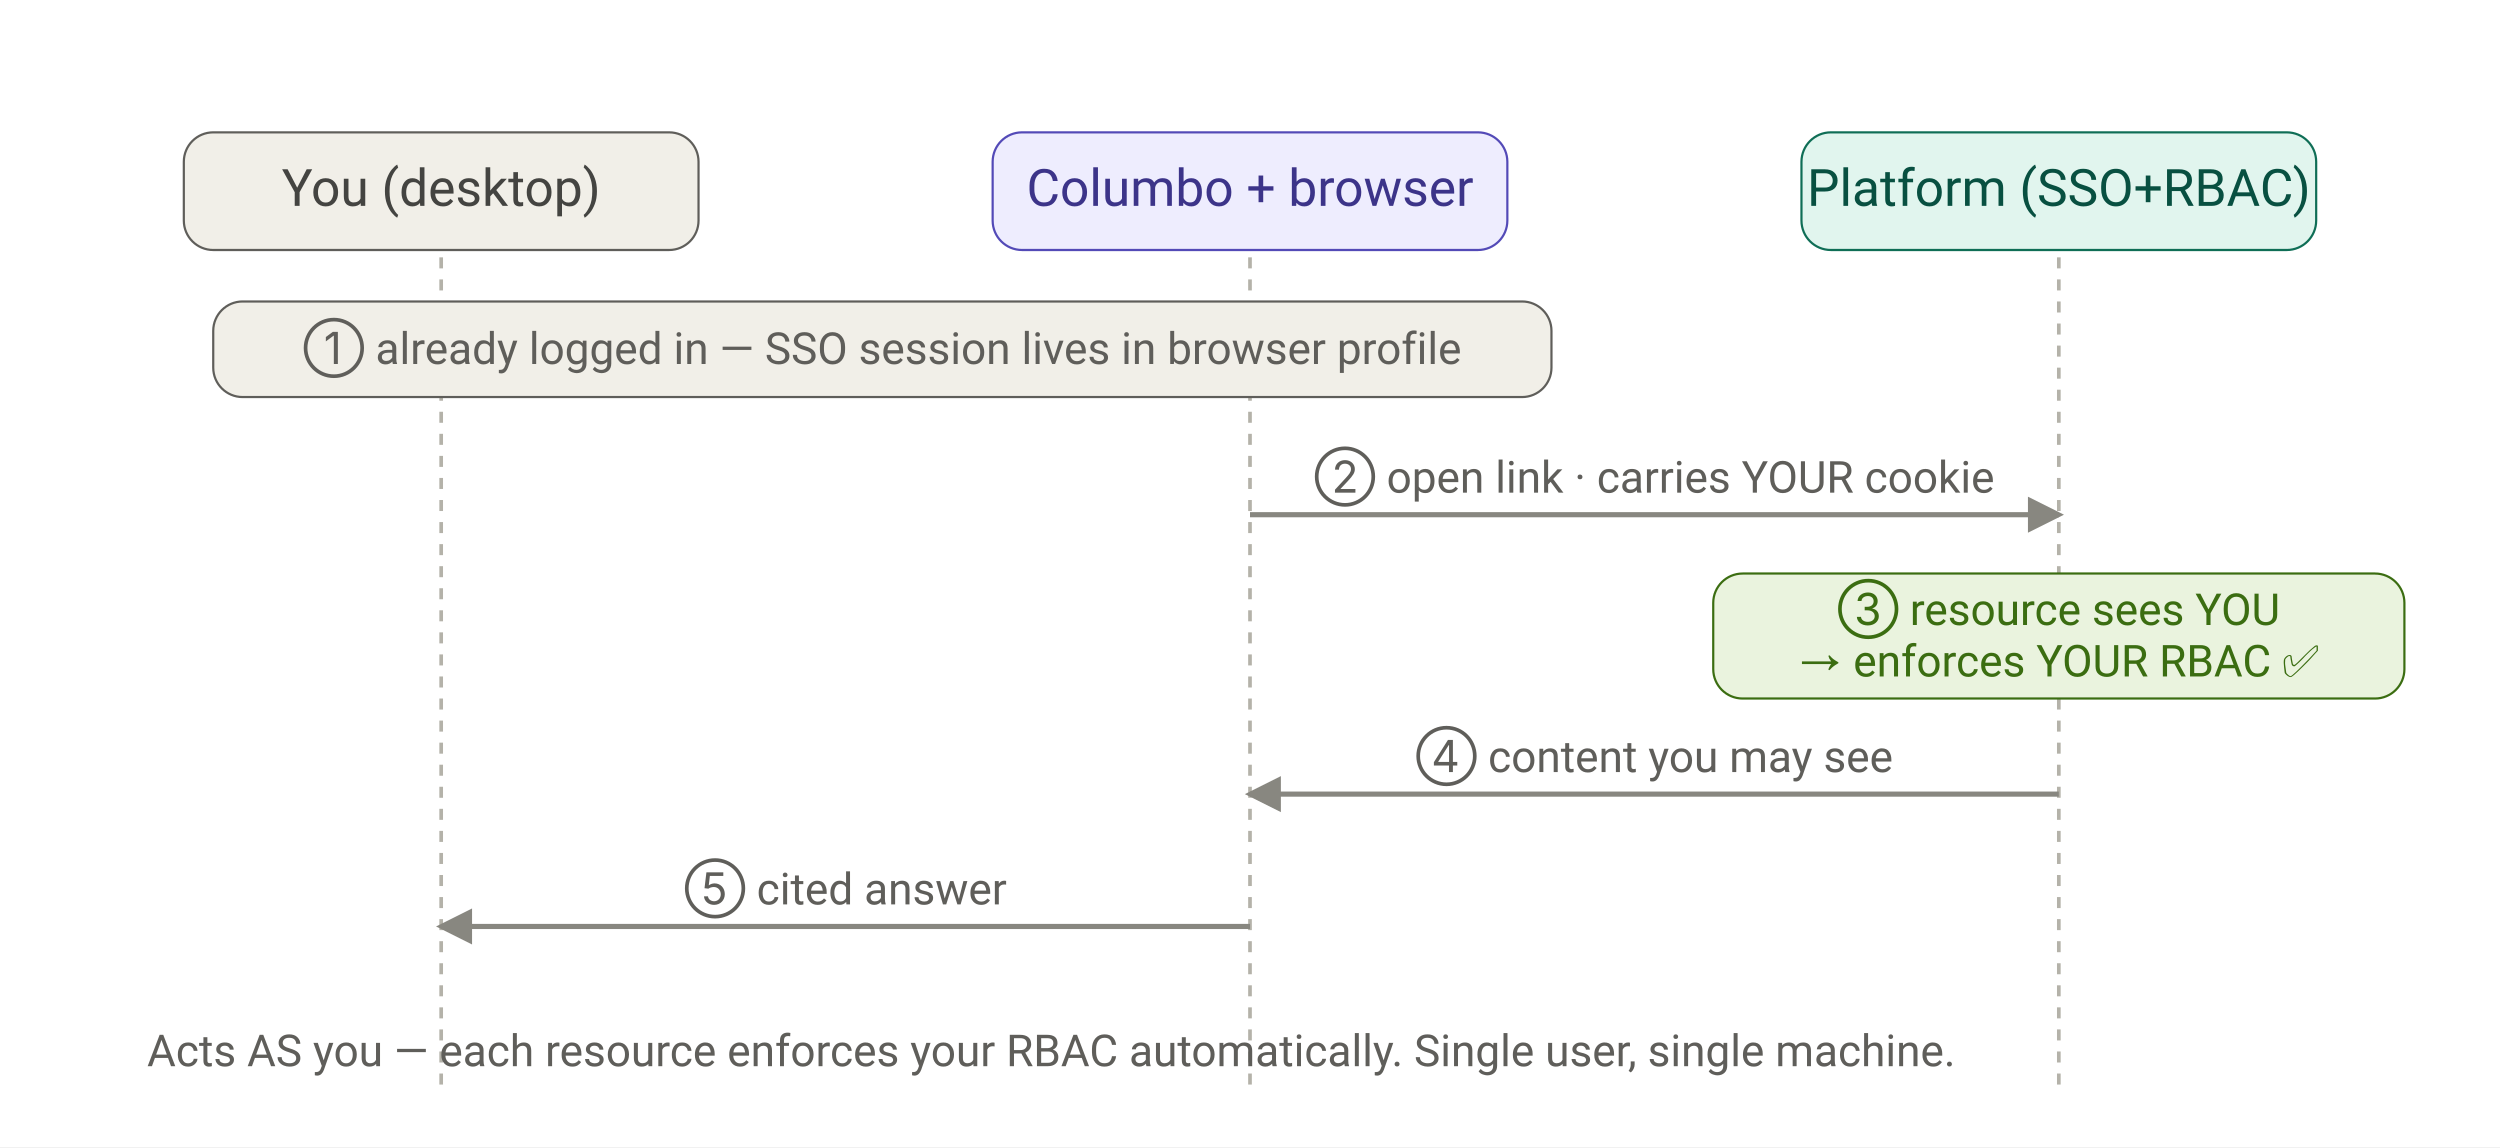
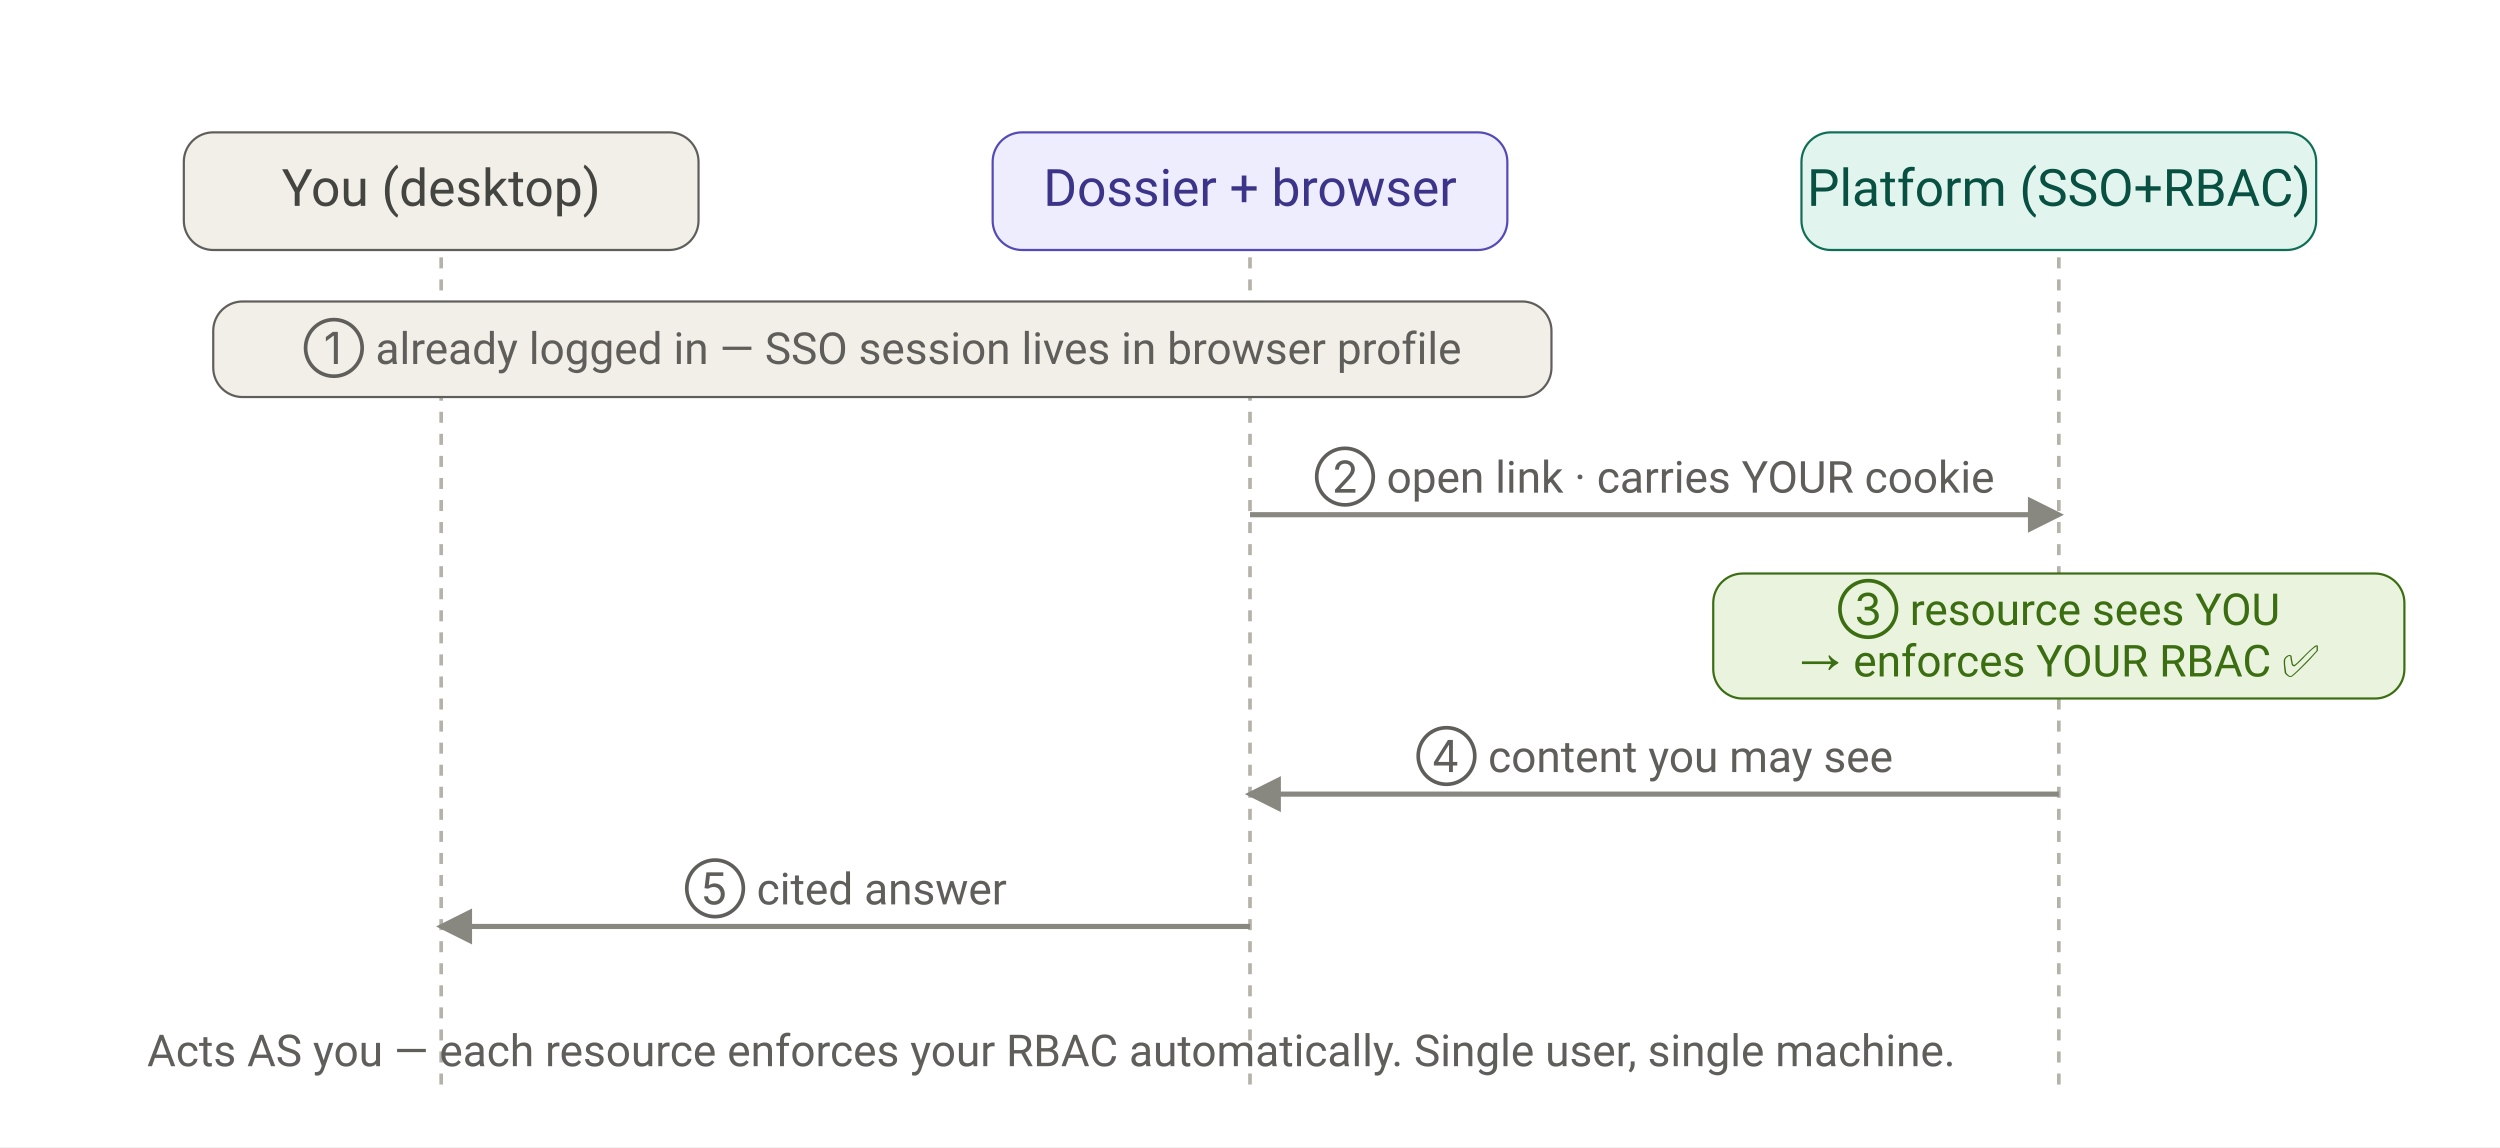
<svg xmlns="http://www.w3.org/2000/svg" width="680" height="312" viewBox="0 0 680 312" role="img">
  <defs>
    <marker id="ah" markerWidth="8" markerHeight="8" refX="6" refY="3.5" orient="auto">
      <path d="M0,0 L7,3.5 L0,7 z" fill="#888780" />
    </marker>
  </defs>
  <style>
text{font-family:ui-sans-serif,-apple-system,'Segoe UI',Roboto,Helvetica,Arial,sans-serif;fill:#2C2C2A}
.t{font-size:14px;fill:#2C2C2A}
.ts{font-size:12px;fill:#5F5E5A}
.th{font-size:14px;font-weight:500;fill:#2C2C2A}
.arr{fill:none;stroke:#5F5E5A;stroke-width:1.5;marker-end:url(#arrow)}
.box{fill:#FBFAF7;stroke:#888780;stroke-width:0.6}
.node{cursor:pointer}
.leader{fill:none;stroke:#B4B2A9;stroke-width:0.5;stroke-dasharray:2 2}
.c-gray&gt;rect,.c-gray&gt;circle,.c-gray&gt;ellipse{fill:#F1EFE8;stroke:#5F5E5A;stroke-width:0.6}
.c-gray .t,.c-gray .th{fill:#444441}.c-gray .ts{fill:#5F5E5A}
.c-purple&gt;rect,.c-purple&gt;circle,.c-purple&gt;ellipse{fill:#EEEDFE;stroke:#534AB7;stroke-width:0.6}
.c-purple .t,.c-purple .th{fill:#3C3489}.c-purple .ts{fill:#534AB7}
.c-teal&gt;rect,.c-teal&gt;circle,.c-teal&gt;ellipse{fill:#E1F5EE;stroke:#0F6E56;stroke-width:0.6}
.c-teal .t,.c-teal .th{fill:#085041}.c-teal .ts{fill:#0F6E56}
.c-amber&gt;rect,.c-amber&gt;circle,.c-amber&gt;ellipse{fill:#FAEEDA;stroke:#854F0B;stroke-width:0.6}
.c-amber .t,.c-amber .th{fill:#633806}.c-amber .ts{fill:#854F0B}
.c-coral&gt;rect,.c-coral&gt;circle,.c-coral&gt;ellipse{fill:#FAECE7;stroke:#993C1D;stroke-width:0.6}
.c-coral .t,.c-coral .th{fill:#712B13}.c-coral .ts{fill:#993C1D}
.c-green&gt;rect,.c-green&gt;circle,.c-green&gt;ellipse{fill:#EAF3DE;stroke:#3B6D11;stroke-width:0.6}
.c-green .t,.c-green .th{fill:#27500A}.c-green .ts{fill:#3B6D11}
.c-blue&gt;rect,.c-blue&gt;circle,.c-blue&gt;ellipse{fill:#E6F1FB;stroke:#185FA5;stroke-width:0.6}
.c-blue .t,.c-blue .th{fill:#0C447C}.c-blue .ts{fill:#185FA5}
.c-red&gt;rect,.c-red&gt;circle,.c-red&gt;ellipse{fill:#FCEBEB;stroke:#A32D2D;stroke-width:0.6}
.c-red .t,.c-red .th{fill:#791F1F}.c-red .ts{fill:#A32D2D}
.c-pink&gt;rect,.c-pink&gt;circle,.c-pink&gt;ellipse{fill:#FBEAF0;stroke:#993556;stroke-width:0.6}
.c-pink .t,.c-pink .th{fill:#72243E}.c-pink .ts{fill:#993556}
</style>
  <rect x="0" y="0" width="680" height="312" fill="#ffffff" />
  <line x1="120" y1="70" x2="120" y2="296" stroke="#b4b2a9" stroke-width="1" stroke-dasharray="3 3" />
  <line x1="340" y1="70" x2="340" y2="296" stroke="#b4b2a9" stroke-width="1" stroke-dasharray="3 3" />
  <line x1="560" y1="70" x2="560" y2="296" stroke="#b4b2a9" stroke-width="1" stroke-dasharray="3 3" />
  <g class="c-gray">
    <rect x="50" y="36" width="140" height="32" rx="8" />
    <text class="t" x="120" y="56" text-anchor="middle">You (desktop)</text>
  </g>
  <g class="c-purple">
    <rect x="270" y="36" width="140" height="32" rx="8" />
-     <text class="t" x="340" y="56" text-anchor="middle">Columbo + browser</text>
+     <text class="t" x="340" y="56" text-anchor="middle">Dossier + browser</text>
  </g>
  <g class="c-teal">
    <rect x="490" y="36" width="140" height="32" rx="8" />
    <text class="t" x="560" y="56" text-anchor="middle">Platform (SSO+RBAC)</text>
  </g>
  <g class="c-gray">
    <rect x="58" y="82" width="364" height="26" rx="8" />
    <text class="ts" x="240" y="99" text-anchor="middle">① already logged in — SSO session lives in browser profile</text>
  </g>
  <line x1="340" y1="140" x2="560" y2="140" stroke="#888780" stroke-width="1.4" marker-end="url(#ah)" />
  <text class="ts" x="450" y="134" text-anchor="middle">② open link · carries YOUR cookie</text>
  <g class="c-green">
    <rect x="466" y="156" width="188" height="34" rx="8" />
    <text class="ts" x="560" y="170" text-anchor="middle">③ resource sees YOU</text>
    <text class="ts" x="560" y="184" text-anchor="middle">→ enforces YOUR RBAC ✅</text>
  </g>
  <line x1="560" y1="216" x2="340" y2="216" stroke="#888780" stroke-width="1.4" marker-end="url(#ah)" />
  <text class="ts" x="450" y="210" text-anchor="middle">④ content you may see</text>
  <line x1="340" y1="252" x2="120" y2="252" stroke="#888780" stroke-width="1.4" marker-end="url(#ah)" />
  <text class="ts" x="230" y="246" text-anchor="middle">⑤ cited answer</text>
  <text class="ts" x="40" y="290" text-anchor="start">Acts AS you — each resource enforces your RBAC automatically. Single user, single machine.</text>
</svg>
